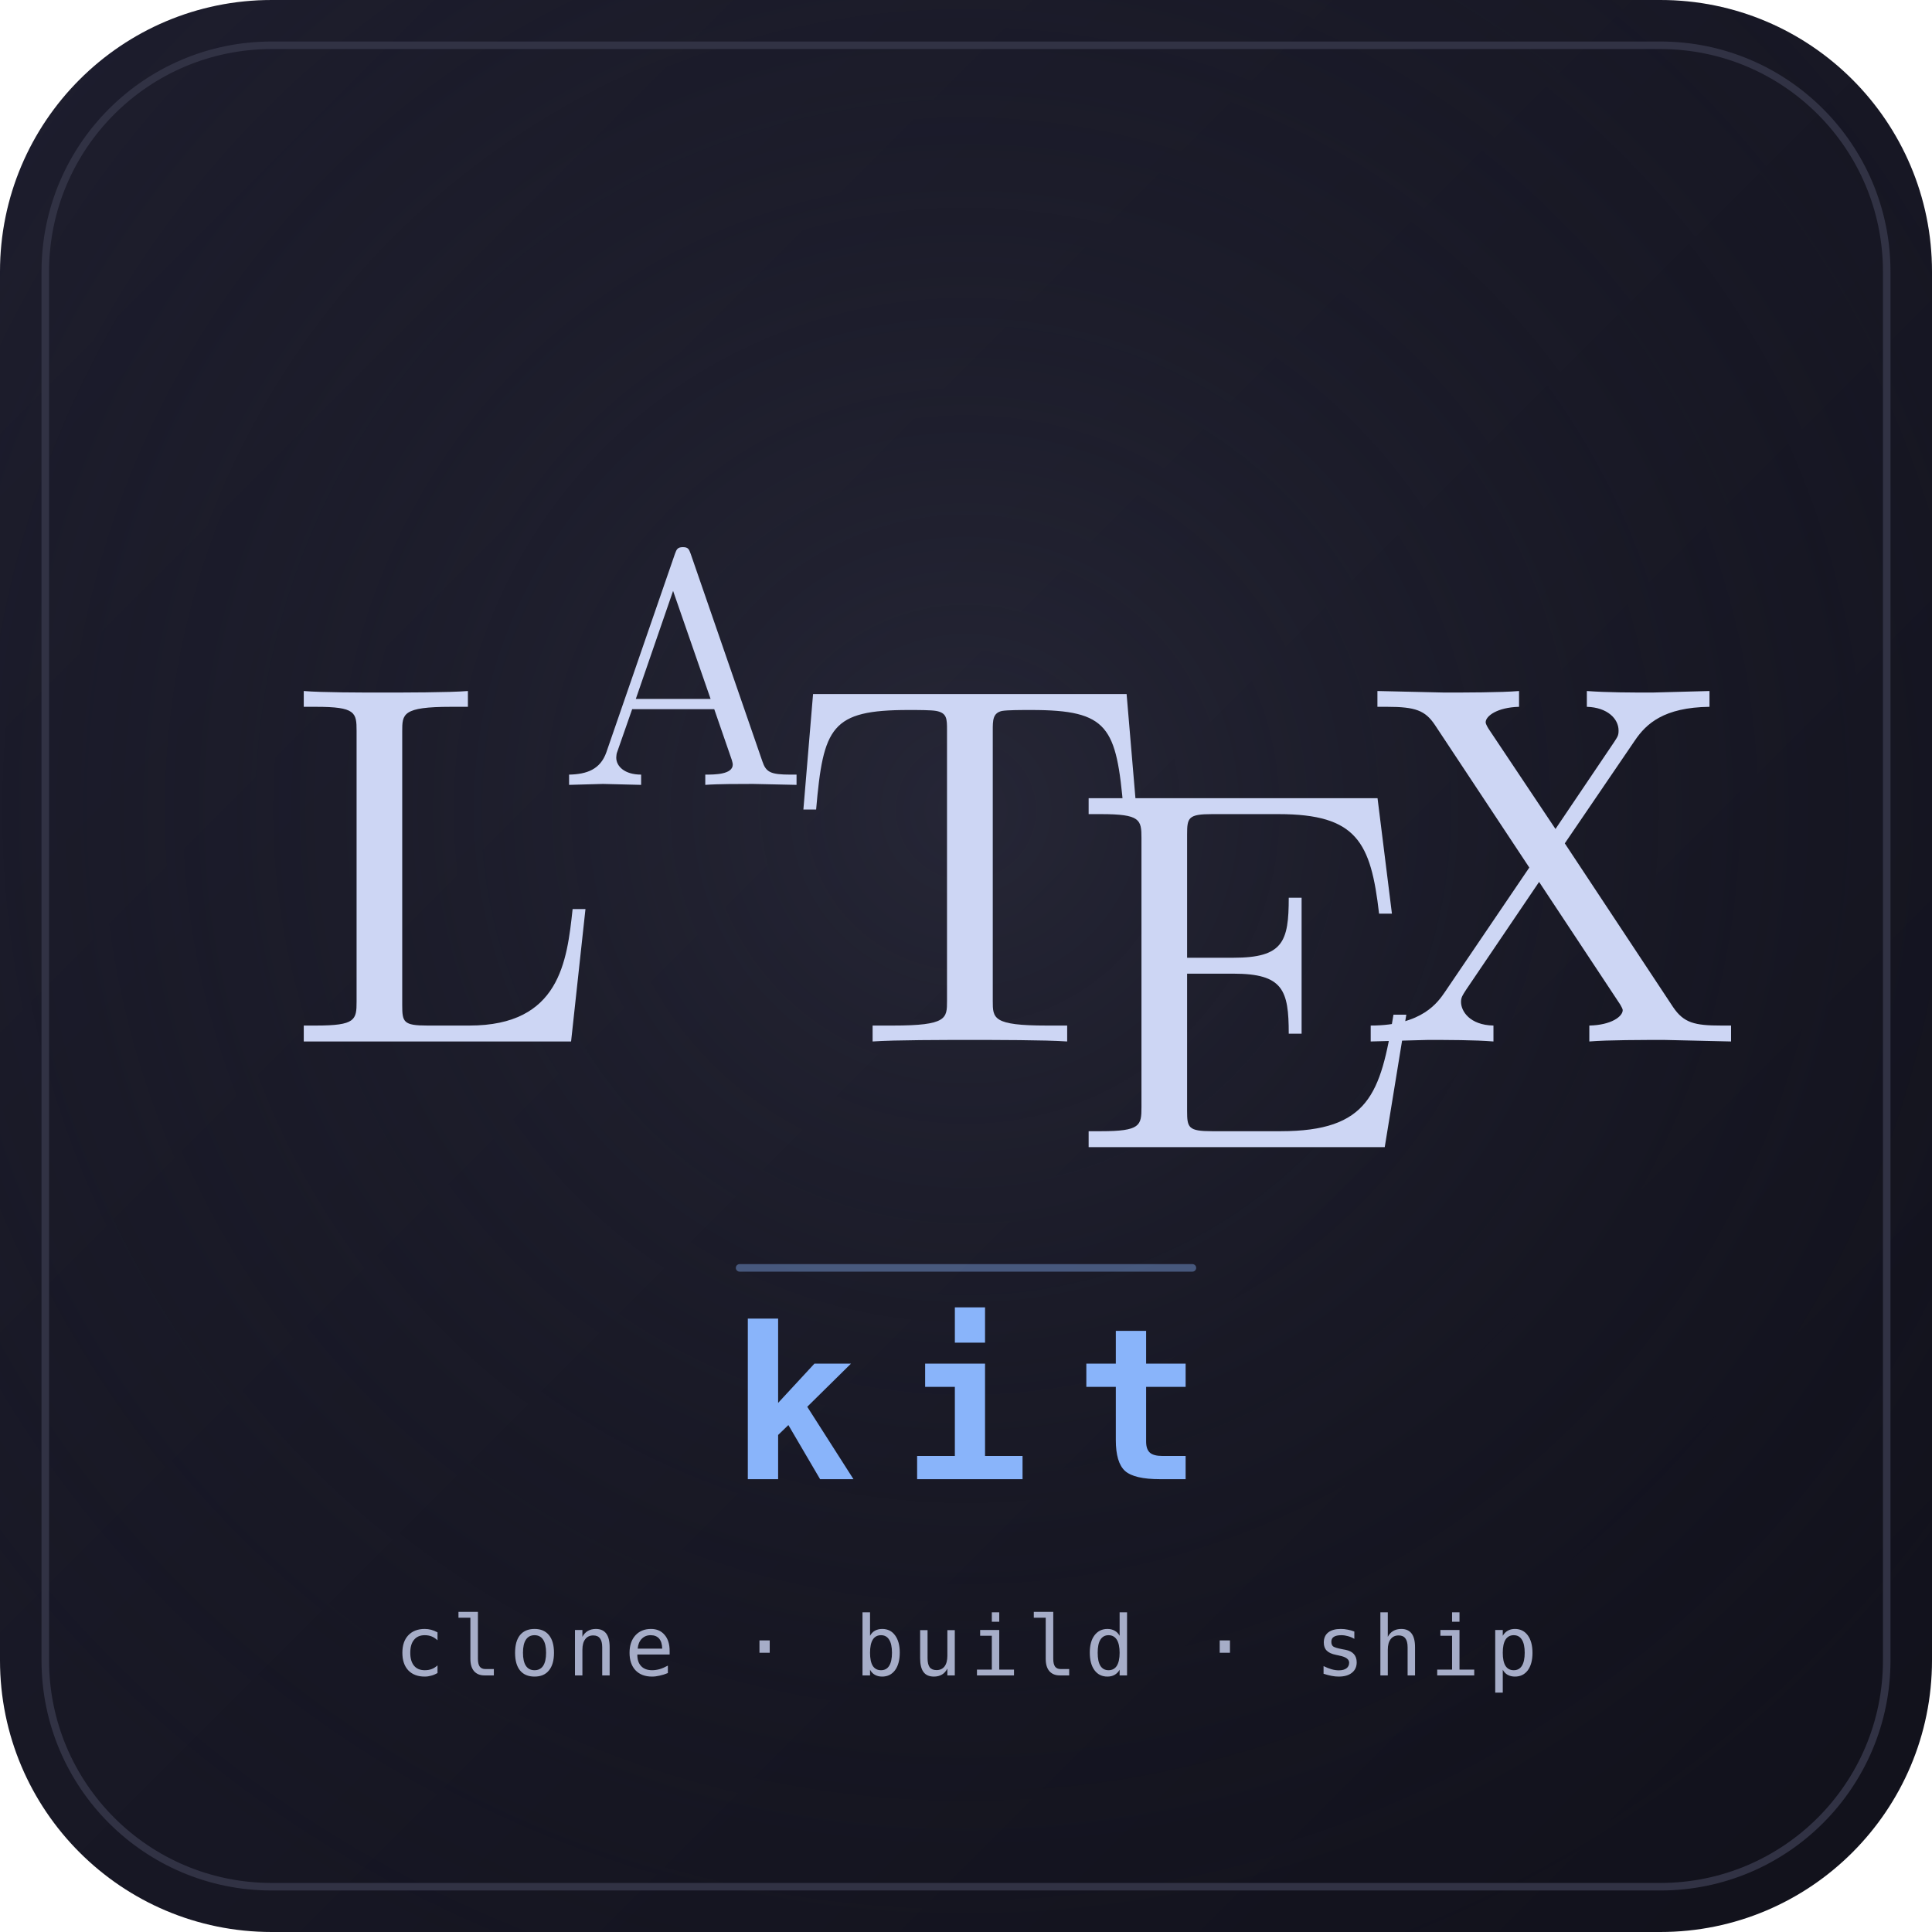
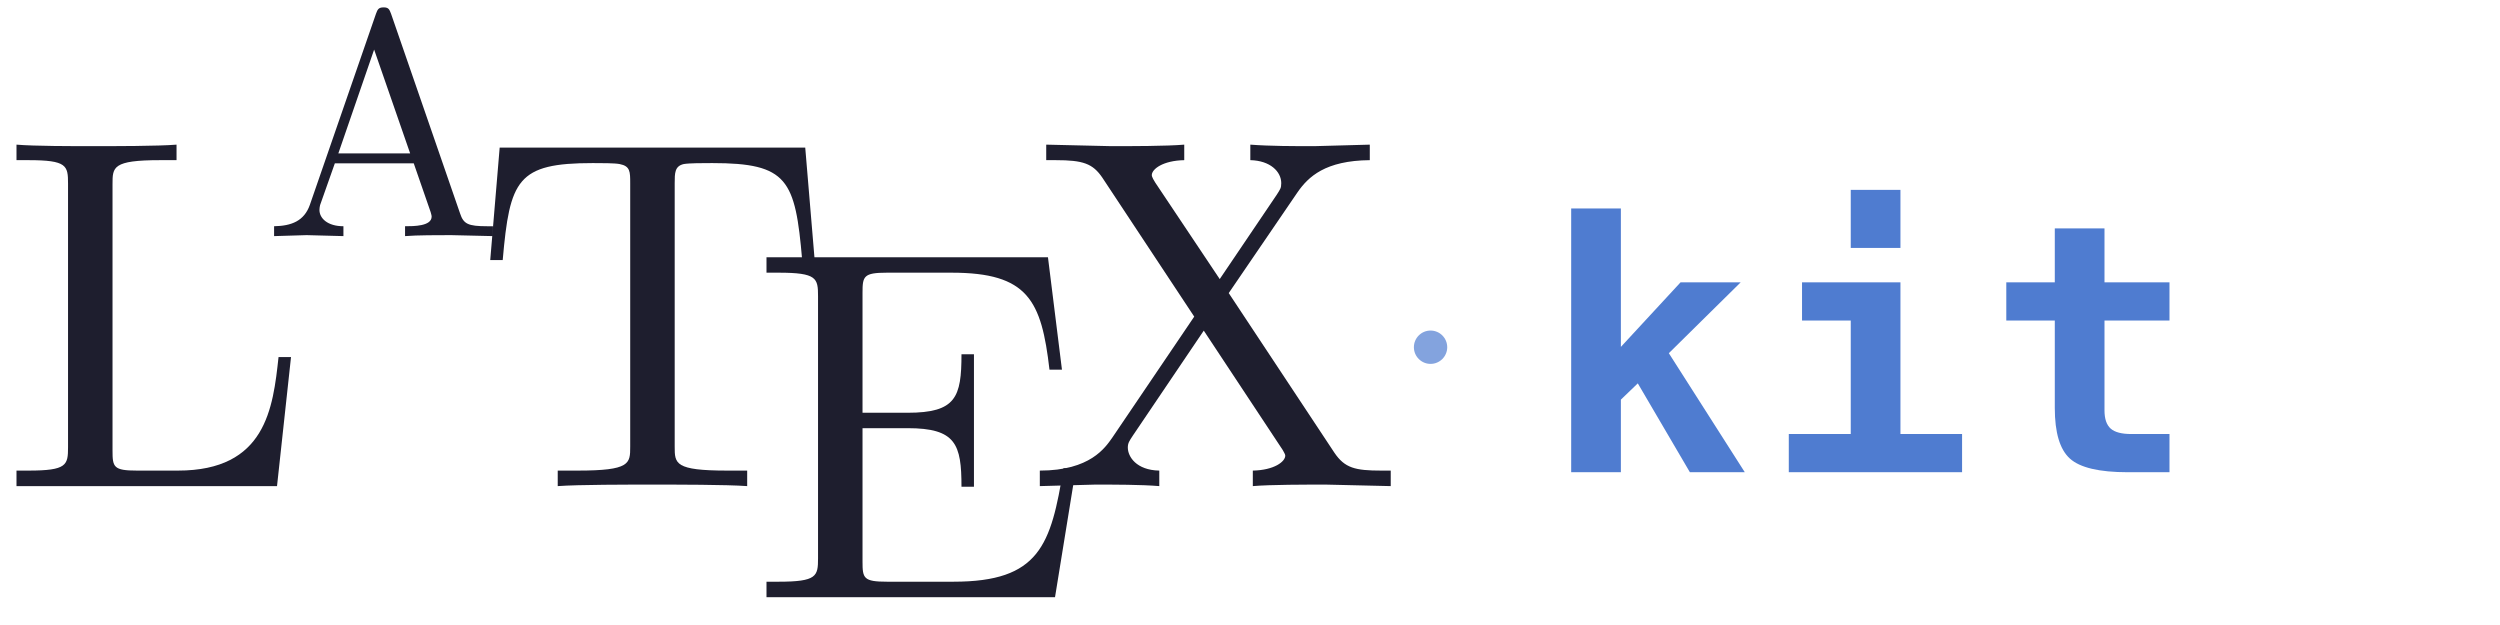
- <svg xmlns="http://www.w3.org/2000/svg" viewBox="0 0 256 256" width="256" height="256" role="img" aria-label="latex-kit logo">
-   <defs>
-     <linearGradient id="bg" x1="0" y1="0" x2="1" y2="1">
-       <stop offset="0" stop-color="#1e1e2e" />
-       <stop offset="1" stop-color="#11111b" />
-     </linearGradient>
-     <radialGradient id="glow" cx="0.5" cy="0.42" r="0.65">
-       <stop offset="0" stop-color="#313244" stop-opacity="0.55" />
-       <stop offset="1" stop-color="#11111b" stop-opacity="0" />
-     </radialGradient>
-   </defs>
-   <rect width="256" height="256" rx="36" fill="url(#bg)" />
-   <rect width="256" height="256" rx="36" fill="url(#glow)" />
-   <rect x="6" y="6" width="244" height="244" rx="30" fill="none" stroke="#313244" stroke-width="1" />
-   <g font-family="'Latin Modern Roman','TeX Gyre Termes','STIX Two Text','Times New Roman',serif" fill="#cdd6f4">
-     <text x="38" y="138" font-size="68">L</text>
-     <text x="74" y="104" font-size="44">A</text>
-     <text x="104" y="138" font-size="68">T</text>
-     <text x="142" y="152" font-size="68">E</text>
-     <text x="180" y="138" font-size="68">X</text>
+ <svg xmlns="http://www.w3.org/2000/svg" viewBox="0 0 360 90" role="img" aria-label="latex-kit logo">
+   <style>
+     .latex { fill: #1e1e2e; }
+     .kit   { fill: #4f7cd0; }
+     @media (prefers-color-scheme: dark) {
+       .latex { fill: #e6e6e6; }
+       .kit   { fill: #89b4fa; }
+     }
+   </style>
+   <g class="latex" font-family="'Latin Modern Roman','TeX Gyre Termes','STIX Two Text','Times New Roman',serif">
+     <text x="0" y="70" font-size="72">L</text>
+     <text x="38" y="34" font-size="46">A</text>
+     <text x="68" y="70" font-size="72">T</text>
+     <text x="108" y="86" font-size="72">E</text>
+     <text x="148" y="70" font-size="72">X</text>
  </g>
-   <line x1="98" y1="168" x2="158" y2="168" stroke="#89b4fa" stroke-width="1" stroke-linecap="round" opacity="0.4" />
-   <text x="128" y="196" text-anchor="middle" font-family="'Fira Code','JetBrains Mono','DejaVu Sans Mono',monospace" font-size="28" font-weight="600" letter-spacing="6" fill="#89b4fa">kit</text>
-   <text x="128" y="222" text-anchor="middle" font-family="'Fira Code','JetBrains Mono',monospace" font-size="11" letter-spacing="1" fill="#a6adc8">clone · build · ship</text>
+   <circle cx="206" cy="50" r="2.4" class="kit" opacity="0.7" />
+   <text x="222" y="68" class="kit" font-family="'Fira Code','JetBrains Mono','DejaVu Sans Mono',monospace" font-size="50" font-weight="600" letter-spacing="2">kit</text>
</svg>
